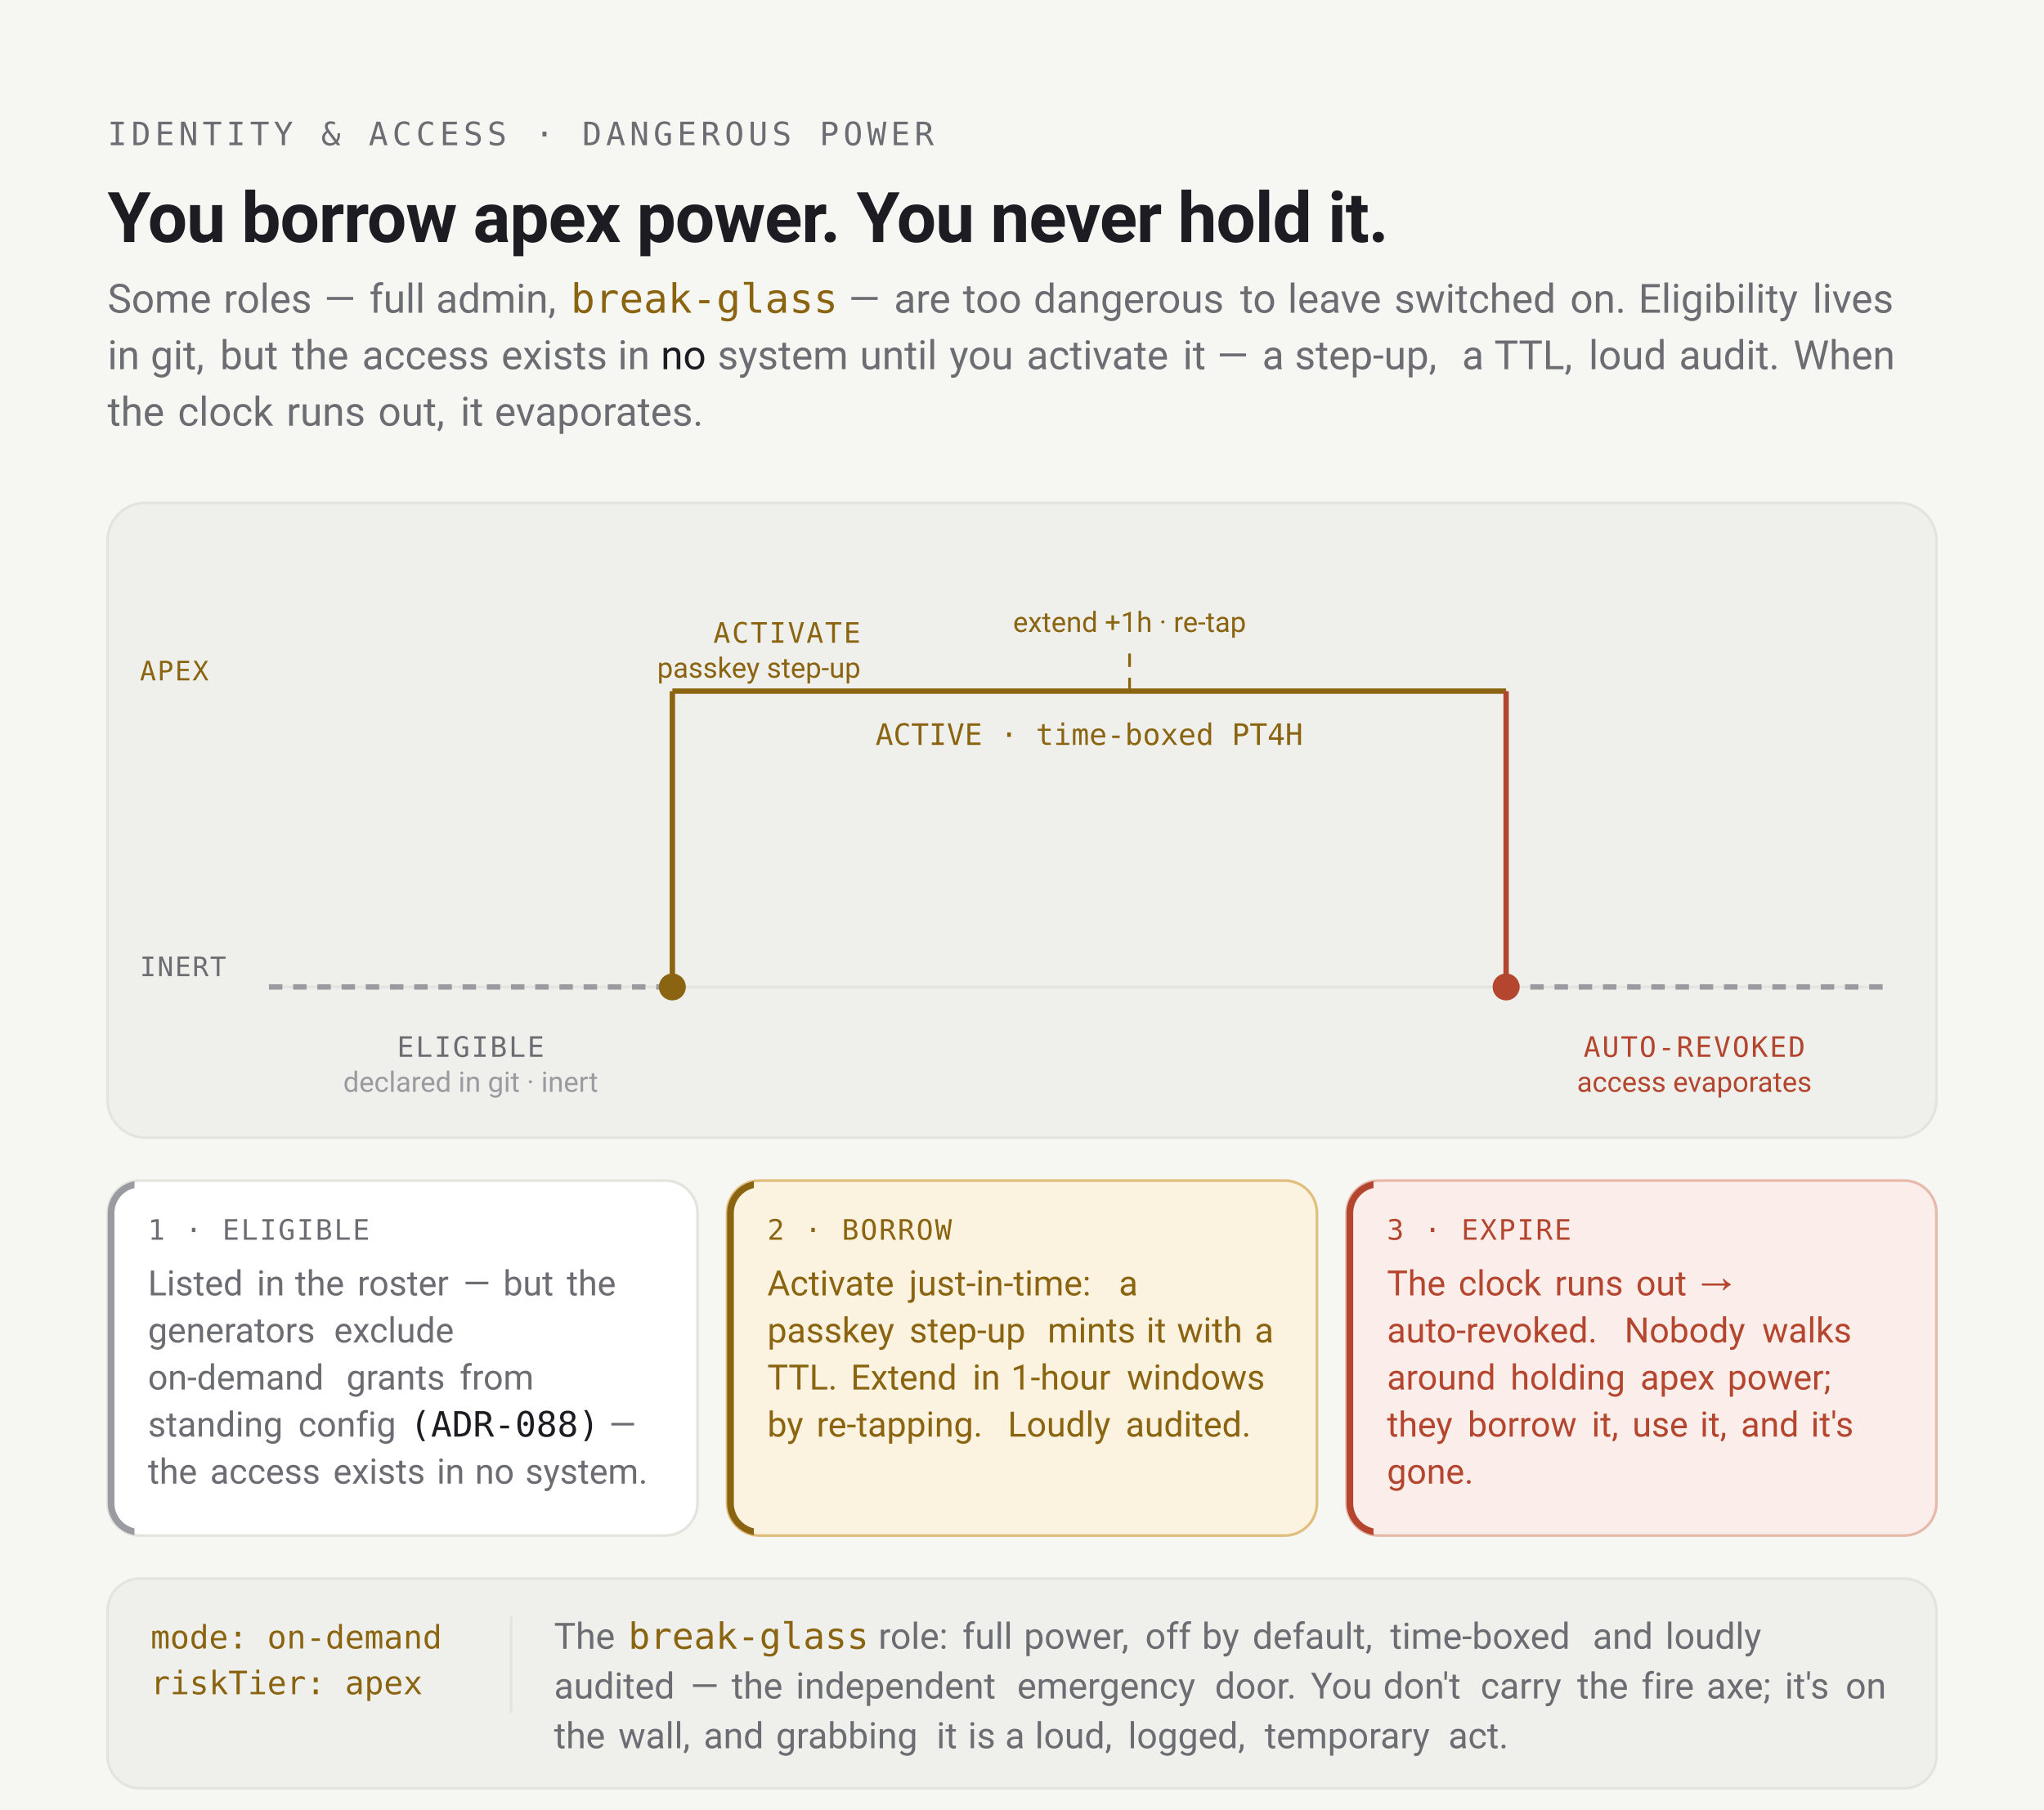
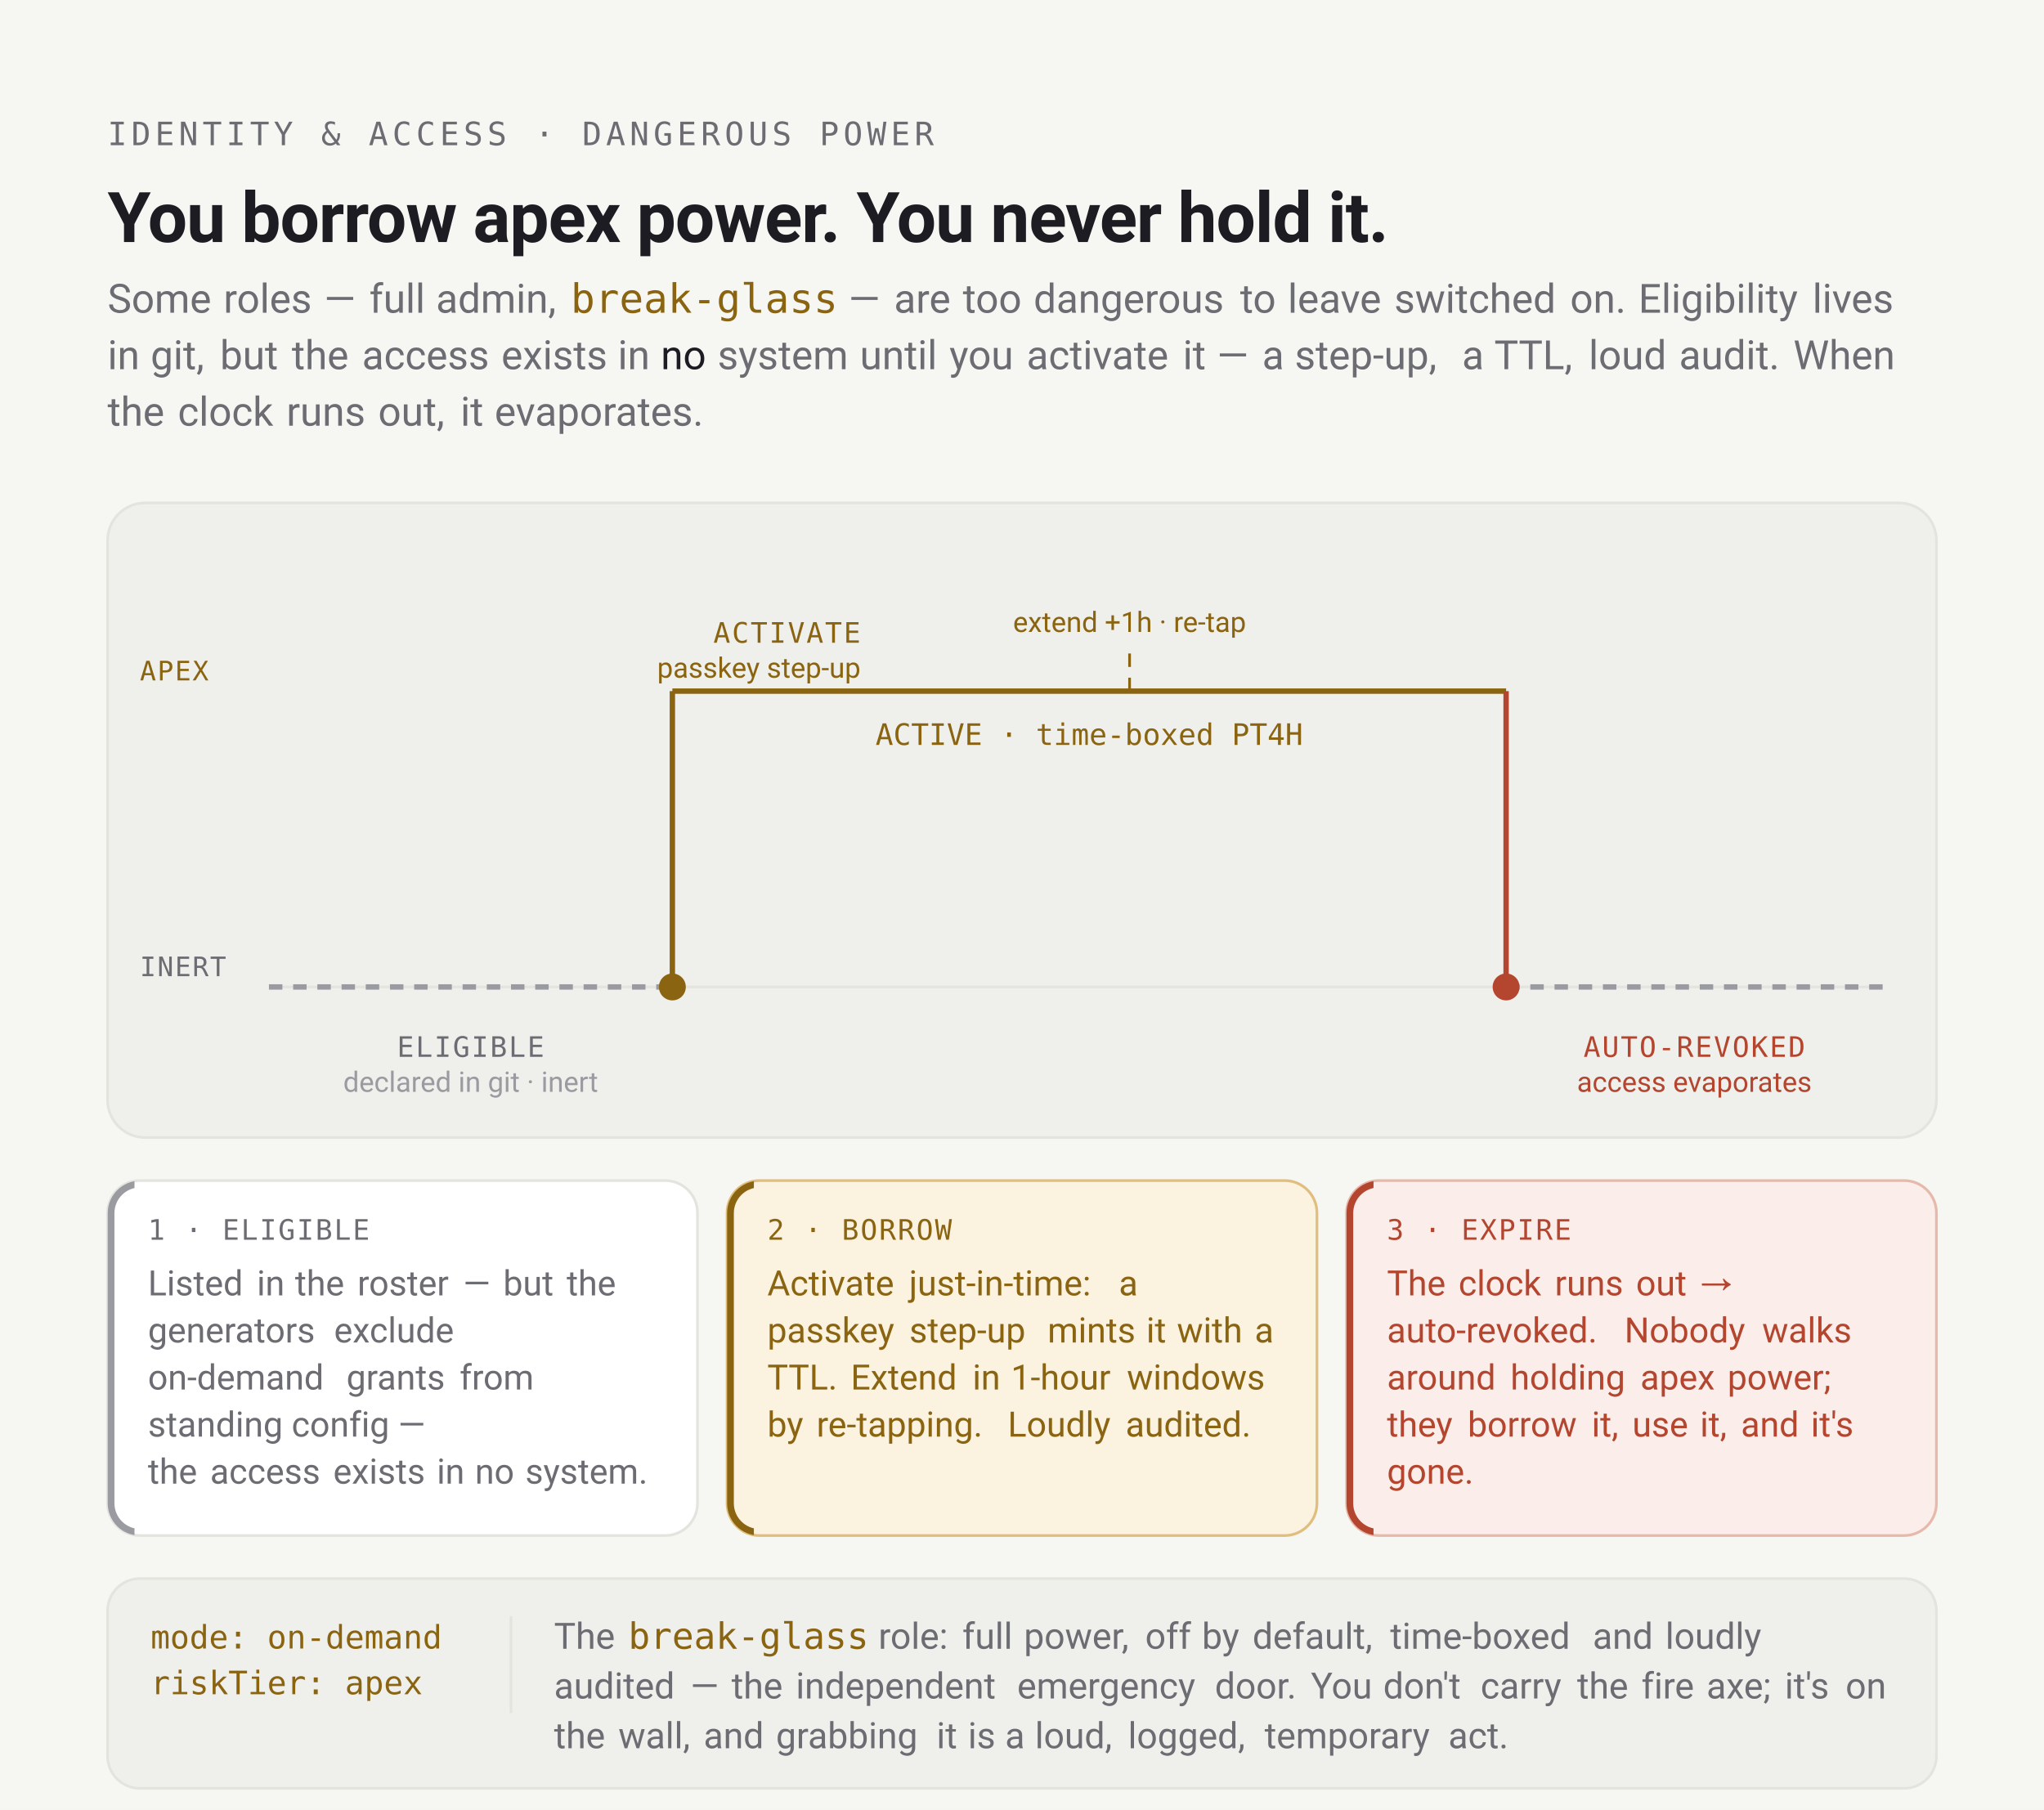
<svg xmlns="http://www.w3.org/2000/svg" viewBox="0 0 760 673" width="760" height="673" xml:space="preserve" font-family="system-ui,-apple-system,'Segoe UI',Roboto,Helvetica,Arial,sans-serif">
  <style>@media(prefers-color-scheme:dark){[fill="#f6f6f3"]{fill:#1b1b18}[stroke="#f6f6f3"]{stroke:#1b1b18}[fill="#6c6c73"]{fill:#898990}[stroke="#6c6c73"]{stroke:#898990}[fill="#1c1c22"]{fill:#dddde3}[stroke="#1c1c22"]{stroke:#dddde3}[fill="#8a6410"]{fill:#ecb02d}[stroke="#8a6410"]{stroke:#ecb02d}[fill="#efefec"]{fill:#1f1f1b}[stroke="#efefec"]{stroke:#1f1f1b}[fill="#e4e4df"]{fill:#252521}[stroke="#e4e4df"]{stroke:#252521}[fill="#9a9aa1"]{fill:#888890}[stroke="#9a9aa1"]{stroke:#888890}[fill="#b4462f"]{fill:#da7965}[stroke="#b4462f"]{stroke:#da7965}[fill="#ffffff"]{fill:#141414}[stroke="#ffffff"]{stroke:#141414}[fill="#fbf2df"]{fill:#554219}[stroke="#fbf2df"]{stroke:#554219}[fill="#e0be7e"]{fill:#e6c68a}[stroke="#e0be7e"]{stroke:#e6c68a}[fill="#fbeeea"]{fill:#512517}[stroke="#fbeeea"]{stroke:#512517}[fill="#e6b9ab"]{fill:#e0a28f}[stroke="#e6b9ab"]{stroke:#e0a28f}}</style>
  <style>@media(prefers-color-scheme:dark){.f_bg{fill:#15161c}.f_text{fill:#e6e6ea}.f_muted{fill:#9a9aa3}.f_dim{fill:#74747d}.f_amber{fill:#e0b050}}</style>
  <defs>
    <clipPath id="abar0">
      <rect x="39.0" y="438.0" width="11.0" height="134.0" />
    </clipPath>
    <clipPath id="abar1">
      <rect x="269.3" y="438.0" width="11.0" height="134.0" />
    </clipPath>
    <clipPath id="abar2">
      <rect x="499.7" y="438.0" width="11.0" height="134.0" />
    </clipPath>
  </defs>
  <rect x="0" y="0" width="760" height="673" class="f_bg" fill="#f6f6f3" />
  <text x="40" y="54" font-size="12" class="f_muted mono" fill="#6c6c73" font-family="ui-monospace,SFMono-Regular,Menlo,Consolas,monospace" letter-spacing="1.6px">IDENTITY &amp; ACCESS · DANGEROUS POWER</text>
  <text x="40" y="90" font-size="26" class="f_text" fill="#1c1c22" font-family="system-ui,-apple-system,'Segoe UI',Roboto,Helvetica,Arial,sans-serif" font-weight="600" letter-spacing="-0.3px">You borrow apex power. You never hold it.</text>
  <text y="116.3" font-size="15">
    <tspan x="40.0" class="f_muted" fill="#6c6c73" font-family="system-ui,-apple-system,'Segoe UI',Roboto,Helvetica,Arial,sans-serif">Some</tspan>
    <tspan x="83.1" class="f_muted" fill="#6c6c73" font-family="system-ui,-apple-system,'Segoe UI',Roboto,Helvetica,Arial,sans-serif">roles</tspan>
    <tspan x="120.5" class="f_muted" fill="#6c6c73" font-family="system-ui,-apple-system,'Segoe UI',Roboto,Helvetica,Arial,sans-serif">—</tspan>
    <tspan x="137.3" class="f_muted" fill="#6c6c73" font-family="system-ui,-apple-system,'Segoe UI',Roboto,Helvetica,Arial,sans-serif">full</tspan>
    <tspan x="162.1" class="f_muted" fill="#6c6c73" font-family="system-ui,-apple-system,'Segoe UI',Roboto,Helvetica,Arial,sans-serif">admin,</tspan>
    <tspan x="212.2" class="f_amber mono" fill="#8a6410" font-family="ui-monospace,SFMono-Regular,Menlo,Consolas,monospace">break-glass</tspan>
    <tspan x="315.5" class="f_muted" fill="#6c6c73" font-family="system-ui,-apple-system,'Segoe UI',Roboto,Helvetica,Arial,sans-serif">—</tspan>
    <tspan x="332.4" class="f_muted" fill="#6c6c73" font-family="system-ui,-apple-system,'Segoe UI',Roboto,Helvetica,Arial,sans-serif">are</tspan>
    <tspan x="358.0" class="f_muted" fill="#6c6c73" font-family="system-ui,-apple-system,'Segoe UI',Roboto,Helvetica,Arial,sans-serif">too</tspan>
    <tspan x="384.3" class="f_muted" fill="#6c6c73" font-family="system-ui,-apple-system,'Segoe UI',Roboto,Helvetica,Arial,sans-serif">dangerous</tspan>
    <tspan x="461.1" class="f_muted" fill="#6c6c73" font-family="system-ui,-apple-system,'Segoe UI',Roboto,Helvetica,Arial,sans-serif">to</tspan>
    <tspan x="478.8" class="f_muted" fill="#6c6c73" font-family="system-ui,-apple-system,'Segoe UI',Roboto,Helvetica,Arial,sans-serif">leave</tspan>
    <tspan x="518.4" class="f_muted" fill="#6c6c73" font-family="system-ui,-apple-system,'Segoe UI',Roboto,Helvetica,Arial,sans-serif">switched</tspan>
    <tspan x="583.8" class="f_muted" fill="#6c6c73" font-family="system-ui,-apple-system,'Segoe UI',Roboto,Helvetica,Arial,sans-serif">on.</tspan>
    <tspan x="609.2" class="f_muted" fill="#6c6c73" font-family="system-ui,-apple-system,'Segoe UI',Roboto,Helvetica,Arial,sans-serif">Eligibility</tspan>
    <tspan x="673.9" class="f_muted" fill="#6c6c73" font-family="system-ui,-apple-system,'Segoe UI',Roboto,Helvetica,Arial,sans-serif">lives</tspan>
  </text>
  <text y="137.3" font-size="15">
    <tspan x="40.0" class="f_muted" fill="#6c6c73" font-family="system-ui,-apple-system,'Segoe UI',Roboto,Helvetica,Arial,sans-serif">in</tspan>
    <tspan x="56.0" class="f_muted" fill="#6c6c73" font-family="system-ui,-apple-system,'Segoe UI',Roboto,Helvetica,Arial,sans-serif">git,</tspan>
    <tspan x="81.8" class="f_muted" fill="#6c6c73" font-family="system-ui,-apple-system,'Segoe UI',Roboto,Helvetica,Arial,sans-serif">but</tspan>
    <tspan x="108.5" class="f_muted" fill="#6c6c73" font-family="system-ui,-apple-system,'Segoe UI',Roboto,Helvetica,Arial,sans-serif">the</tspan>
    <tspan x="134.6" class="f_muted" fill="#6c6c73" font-family="system-ui,-apple-system,'Segoe UI',Roboto,Helvetica,Arial,sans-serif">access</tspan>
    <tspan x="186.4" class="f_muted" fill="#6c6c73" font-family="system-ui,-apple-system,'Segoe UI',Roboto,Helvetica,Arial,sans-serif">exists</tspan>
    <tspan x="229.7" class="f_muted" fill="#6c6c73" font-family="system-ui,-apple-system,'Segoe UI',Roboto,Helvetica,Arial,sans-serif">in</tspan>
    <tspan x="245.7" class="f_text" fill="#1c1c22" font-family="system-ui,-apple-system,'Segoe UI',Roboto,Helvetica,Arial,sans-serif">no</tspan>
    <tspan x="266.8" class="f_muted" fill="#6c6c73" font-family="system-ui,-apple-system,'Segoe UI',Roboto,Helvetica,Arial,sans-serif">system</tspan>
    <tspan x="319.7" class="f_muted" fill="#6c6c73" font-family="system-ui,-apple-system,'Segoe UI',Roboto,Helvetica,Arial,sans-serif">until</tspan>
    <tspan x="353.0" class="f_muted" fill="#6c6c73" font-family="system-ui,-apple-system,'Segoe UI',Roboto,Helvetica,Arial,sans-serif">you</tspan>
    <tspan x="381.7" class="f_muted" fill="#6c6c73" font-family="system-ui,-apple-system,'Segoe UI',Roboto,Helvetica,Arial,sans-serif">activate</tspan>
    <tspan x="439.8" class="f_muted" fill="#6c6c73" font-family="system-ui,-apple-system,'Segoe UI',Roboto,Helvetica,Arial,sans-serif">it</tspan>
    <tspan x="452.5" class="f_muted" fill="#6c6c73" font-family="system-ui,-apple-system,'Segoe UI',Roboto,Helvetica,Arial,sans-serif">—</tspan>
    <tspan x="469.3" class="f_muted" fill="#6c6c73" font-family="system-ui,-apple-system,'Segoe UI',Roboto,Helvetica,Arial,sans-serif">a</tspan>
    <tspan x="481.4" class="f_muted" fill="#6c6c73" font-family="system-ui,-apple-system,'Segoe UI',Roboto,Helvetica,Arial,sans-serif">step-up,</tspan>
    <tspan x="543.6" class="f_muted" fill="#6c6c73" font-family="system-ui,-apple-system,'Segoe UI',Roboto,Helvetica,Arial,sans-serif">a</tspan>
    <tspan x="555.6" class="f_muted" fill="#6c6c73" font-family="system-ui,-apple-system,'Segoe UI',Roboto,Helvetica,Arial,sans-serif">TTL,</tspan>
    <tspan x="590.7" class="f_muted" fill="#6c6c73" font-family="system-ui,-apple-system,'Segoe UI',Roboto,Helvetica,Arial,sans-serif">loud</tspan>
    <tspan x="624.3" class="f_muted" fill="#6c6c73" font-family="system-ui,-apple-system,'Segoe UI',Roboto,Helvetica,Arial,sans-serif">audit.</tspan>
    <tspan x="666.8" class="f_muted" fill="#6c6c73" font-family="system-ui,-apple-system,'Segoe UI',Roboto,Helvetica,Arial,sans-serif">When</tspan>
  </text>
  <text y="158.3" font-size="15">
    <tspan x="40.0" class="f_muted" fill="#6c6c73" font-family="system-ui,-apple-system,'Segoe UI',Roboto,Helvetica,Arial,sans-serif">the</tspan>
    <tspan x="66.1" class="f_muted" fill="#6c6c73" font-family="system-ui,-apple-system,'Segoe UI',Roboto,Helvetica,Arial,sans-serif">clock</tspan>
    <tspan x="106.5" class="f_muted" fill="#6c6c73" font-family="system-ui,-apple-system,'Segoe UI',Roboto,Helvetica,Arial,sans-serif">runs</tspan>
    <tspan x="140.6" class="f_muted" fill="#6c6c73" font-family="system-ui,-apple-system,'Segoe UI',Roboto,Helvetica,Arial,sans-serif">out,</tspan>
    <tspan x="171.2" class="f_muted" fill="#6c6c73" font-family="system-ui,-apple-system,'Segoe UI',Roboto,Helvetica,Arial,sans-serif">it</tspan>
    <tspan x="183.9" class="f_muted" fill="#6c6c73" font-family="system-ui,-apple-system,'Segoe UI',Roboto,Helvetica,Arial,sans-serif">evaporates.</tspan>
  </text>
  <rect x="40" y="187" width="680" height="236" rx="14" class="f_panelBg" fill="#efefec" stroke="#e4e4df" stroke-width="1" />
  <text x="52" y="253" font-size="10" class="f_amber mono" fill="#8a6410" font-family="ui-monospace,SFMono-Regular,Menlo,Consolas,monospace" letter-spacing="0.5px">APEX</text>
  <text x="52" y="363" font-size="10" class="f_muted mono" fill="#6c6c73" font-family="ui-monospace,SFMono-Regular,Menlo,Consolas,monospace" letter-spacing="0.5px">INERT</text>
  <line x1="100" y1="367" x2="700" y2="367" stroke="#e4e4df" stroke-width="1" />
  <line x1="100" y1="367" x2="250" y2="367" stroke="#9a9aa1" stroke-width="2" stroke-dasharray="5 4" />
  <line x1="250" y1="257" x2="250" y2="367" stroke="#8a6410" stroke-width="2" />
  <line x1="250" y1="257" x2="560" y2="257" stroke="#8a6410" stroke-width="2" />
  <line x1="420" y1="243" x2="420" y2="257" stroke="#8a6410" stroke-width="1" stroke-dasharray="5 4" />
  <line x1="560" y1="257" x2="560" y2="367" stroke="#b4462f" stroke-width="2" />
  <line x1="560" y1="367" x2="700" y2="367" stroke="#9a9aa1" stroke-width="2" stroke-dasharray="5 4" />
  <circle cx="250" cy="367" r="5" fill="#8a6410" class="f_amber" />
  <circle cx="560" cy="367" r="5" fill="#b4462f" class="f_red" />
  <text x="175" y="393" font-size="10.5" class="f_muted mono" fill="#6c6c73" font-family="ui-monospace,SFMono-Regular,Menlo,Consolas,monospace" letter-spacing="0.6px" text-anchor="middle">ELIGIBLE</text>
  <text x="175" y="406" font-size="10.5" class="f_dim" fill="#9a9aa1" font-family="system-ui,-apple-system,'Segoe UI',Roboto,Helvetica,Arial,sans-serif" text-anchor="middle">declared in git · inert</text>
  <text x="320" y="239" font-size="10.5" class="f_amber mono" fill="#8a6410" font-family="ui-monospace,SFMono-Regular,Menlo,Consolas,monospace" letter-spacing="0.6px" text-anchor="end">ACTIVATE</text>
  <text x="320" y="252" font-size="10.5" class="f_amber" fill="#8a6410" font-family="system-ui,-apple-system,'Segoe UI',Roboto,Helvetica,Arial,sans-serif" text-anchor="end">passkey step-up</text>
  <text x="405" y="277" font-size="11" class="f_amber mono" fill="#8a6410" font-family="ui-monospace,SFMono-Regular,Menlo,Consolas,monospace" text-anchor="middle">ACTIVE · time-boxed PT4H</text>
  <text x="420" y="235" font-size="10.5" class="f_amber" fill="#8a6410" font-family="system-ui,-apple-system,'Segoe UI',Roboto,Helvetica,Arial,sans-serif" text-anchor="middle">extend +1h · re-tap</text>
  <text x="630" y="393" font-size="10.5" class="f_red mono" fill="#b4462f" font-family="ui-monospace,SFMono-Regular,Menlo,Consolas,monospace" letter-spacing="0.6px" text-anchor="middle">AUTO-REVOKED</text>
  <text x="630" y="406" font-size="10.5" class="f_red" fill="#b4462f" font-family="system-ui,-apple-system,'Segoe UI',Roboto,Helvetica,Arial,sans-serif" text-anchor="middle">access evaporates</text>
  <clipPath id="c0">
    <rect x="40" y="439" width="219.333" height="132" rx="12" />
  </clipPath>
  <rect x="40" y="439" width="219.333" height="132" rx="12" class="f_card" fill="#ffffff" stroke="#e4e4df" stroke-width="1" />
  <g clip-path="url(#c0)">
    <rect x="41.3" y="440.3" width="216.8" height="129.5" rx="10.8" fill="none" stroke="#9a9aa1" stroke-width="2.5" clip-path="url(#abar0)" />
  </g>
  <text x="55" y="461" font-size="10.5" class="f_muted mono" fill="#6c6c73" font-family="ui-monospace,SFMono-Regular,Menlo,Consolas,monospace" letter-spacing="0.6px">1 · ELIGIBLE</text>
  <text y="481.7" font-size="13">
    <tspan x="55.0" class="f_muted" fill="#6c6c73" font-family="system-ui,-apple-system,'Segoe UI',Roboto,Helvetica,Arial,sans-serif">Listed</tspan>
    <tspan x="95.5" class="f_muted" fill="#6c6c73" font-family="system-ui,-apple-system,'Segoe UI',Roboto,Helvetica,Arial,sans-serif">in</tspan>
    <tspan x="109.7" class="f_muted" fill="#6c6c73" font-family="system-ui,-apple-system,'Segoe UI',Roboto,Helvetica,Arial,sans-serif">the</tspan>
    <tspan x="132.9" class="f_muted" fill="#6c6c73" font-family="system-ui,-apple-system,'Segoe UI',Roboto,Helvetica,Arial,sans-serif">roster</tspan>
    <tspan x="172.2" class="f_muted" fill="#6c6c73" font-family="system-ui,-apple-system,'Segoe UI',Roboto,Helvetica,Arial,sans-serif">—</tspan>
    <tspan x="187.1" class="f_muted" fill="#6c6c73" font-family="system-ui,-apple-system,'Segoe UI',Roboto,Helvetica,Arial,sans-serif">but</tspan>
    <tspan x="210.7" class="f_muted" fill="#6c6c73" font-family="system-ui,-apple-system,'Segoe UI',Roboto,Helvetica,Arial,sans-serif">the</tspan>
  </text>
  <text y="499.2" font-size="13">
    <tspan x="55.0" class="f_muted" fill="#6c6c73" font-family="system-ui,-apple-system,'Segoe UI',Roboto,Helvetica,Arial,sans-serif">generators</tspan>
    <tspan x="124.2" class="f_muted" fill="#6c6c73" font-family="system-ui,-apple-system,'Segoe UI',Roboto,Helvetica,Arial,sans-serif">exclude</tspan>
  </text>
  <text y="516.7" font-size="13">
    <tspan x="55.0" class="f_muted" fill="#6c6c73" font-family="system-ui,-apple-system,'Segoe UI',Roboto,Helvetica,Arial,sans-serif">on-demand</tspan>
    <tspan x="128.8" class="f_muted" fill="#6c6c73" font-family="system-ui,-apple-system,'Segoe UI',Roboto,Helvetica,Arial,sans-serif">grants</tspan>
    <tspan x="170.9" class="f_muted" fill="#6c6c73" font-family="system-ui,-apple-system,'Segoe UI',Roboto,Helvetica,Arial,sans-serif">from</tspan>
  </text>
  <text y="534.2" font-size="13">
-     <tspan x="55.0" class="f_muted" fill="#6c6c73" font-family="system-ui,-apple-system,'Segoe UI',Roboto,Helvetica,Arial,sans-serif">standing</tspan>
-     <tspan x="110.9" class="f_muted" fill="#6c6c73" font-family="system-ui,-apple-system,'Segoe UI',Roboto,Helvetica,Arial,sans-serif">config</tspan>
-     <tspan x="152.4" class="f_text mono" fill="#1c1c22" font-family="ui-monospace,SFMono-Regular,Menlo,Consolas,monospace">(ADR-088)</tspan>
-     <tspan x="226.4" class="f_muted" fill="#6c6c73" font-family="system-ui,-apple-system,'Segoe UI',Roboto,Helvetica,Arial,sans-serif">—</tspan>
+     <tspan x="55.0" class="f_muted" fill="#6c6c73" font-family="system-ui,-apple-system,'Segoe UI',Roboto,Helvetica,Arial,sans-serif">standing config —</tspan>
  </text>
  <text y="551.7" font-size="13">
    <tspan x="55.0" class="f_muted" fill="#6c6c73" font-family="system-ui,-apple-system,'Segoe UI',Roboto,Helvetica,Arial,sans-serif">the</tspan>
    <tspan x="78.1" class="f_muted" fill="#6c6c73" font-family="system-ui,-apple-system,'Segoe UI',Roboto,Helvetica,Arial,sans-serif">access</tspan>
    <tspan x="123.9" class="f_muted" fill="#6c6c73" font-family="system-ui,-apple-system,'Segoe UI',Roboto,Helvetica,Arial,sans-serif">exists</tspan>
    <tspan x="162.4" class="f_muted" fill="#6c6c73" font-family="system-ui,-apple-system,'Segoe UI',Roboto,Helvetica,Arial,sans-serif">in</tspan>
    <tspan x="176.6" class="f_muted" fill="#6c6c73" font-family="system-ui,-apple-system,'Segoe UI',Roboto,Helvetica,Arial,sans-serif">no</tspan>
    <tspan x="195.3" class="f_muted" fill="#6c6c73" font-family="system-ui,-apple-system,'Segoe UI',Roboto,Helvetica,Arial,sans-serif">system.</tspan>
  </text>
  <clipPath id="c1">
    <rect x="270.333" y="439" width="219.333" height="132" rx="12" />
  </clipPath>
  <rect x="270.333" y="439" width="219.333" height="132" rx="12" class="f_amberBg" fill="#fbf2df" stroke="#e0be7e" stroke-width="1" />
  <g clip-path="url(#c1)">
    <rect x="271.6" y="440.3" width="216.8" height="129.5" rx="10.8" fill="none" stroke="#8a6410" stroke-width="2.5" clip-path="url(#abar1)" />
  </g>
  <text x="285.333" y="461" font-size="10.5" class="f_amber mono" fill="#8a6410" font-family="ui-monospace,SFMono-Regular,Menlo,Consolas,monospace" letter-spacing="0.6px">2 · BORROW</text>
  <text y="481.7" font-size="13">
    <tspan x="285.3" class="f_amber" fill="#8a6410" font-family="system-ui,-apple-system,'Segoe UI',Roboto,Helvetica,Arial,sans-serif">Activate</tspan>
    <tspan x="338.0" class="f_amber" fill="#8a6410" font-family="system-ui,-apple-system,'Segoe UI',Roboto,Helvetica,Arial,sans-serif">just-in-time:</tspan>
    <tspan x="416.0" class="f_amber" fill="#8a6410" font-family="system-ui,-apple-system,'Segoe UI',Roboto,Helvetica,Arial,sans-serif">a</tspan>
  </text>
  <text y="499.2" font-size="13">
    <tspan x="285.3" class="f_amber" fill="#8a6410" font-family="system-ui,-apple-system,'Segoe UI',Roboto,Helvetica,Arial,sans-serif">passkey</tspan>
    <tspan x="338.1" class="f_amber" fill="#8a6410" font-family="system-ui,-apple-system,'Segoe UI',Roboto,Helvetica,Arial,sans-serif">step-up</tspan>
    <tspan x="389.5" class="f_amber" fill="#8a6410" font-family="system-ui,-apple-system,'Segoe UI',Roboto,Helvetica,Arial,sans-serif">mints</tspan>
    <tspan x="426.2" class="f_amber" fill="#8a6410" font-family="system-ui,-apple-system,'Segoe UI',Roboto,Helvetica,Arial,sans-serif">it</tspan>
    <tspan x="437.6" class="f_amber" fill="#8a6410" font-family="system-ui,-apple-system,'Segoe UI',Roboto,Helvetica,Arial,sans-serif">with</tspan>
    <tspan x="466.5" class="f_amber" fill="#8a6410" font-family="system-ui,-apple-system,'Segoe UI',Roboto,Helvetica,Arial,sans-serif">a</tspan>
  </text>
  <text y="516.7" font-size="13">
    <tspan x="285.3" class="f_amber" fill="#8a6410" font-family="system-ui,-apple-system,'Segoe UI',Roboto,Helvetica,Arial,sans-serif">TTL.</tspan>
    <tspan x="316.3" class="f_amber" fill="#8a6410" font-family="system-ui,-apple-system,'Segoe UI',Roboto,Helvetica,Arial,sans-serif">Extend</tspan>
    <tspan x="361.6" class="f_amber" fill="#8a6410" font-family="system-ui,-apple-system,'Segoe UI',Roboto,Helvetica,Arial,sans-serif">in</tspan>
    <tspan x="375.9" class="f_amber" fill="#8a6410" font-family="system-ui,-apple-system,'Segoe UI',Roboto,Helvetica,Arial,sans-serif">1-hour</tspan>
    <tspan x="419.0" class="f_amber" fill="#8a6410" font-family="system-ui,-apple-system,'Segoe UI',Roboto,Helvetica,Arial,sans-serif">windows</tspan>
  </text>
  <text y="534.2" font-size="13">
    <tspan x="285.3" class="f_amber" fill="#8a6410" font-family="system-ui,-apple-system,'Segoe UI',Roboto,Helvetica,Arial,sans-serif">by</tspan>
    <tspan x="303.6" class="f_amber" fill="#8a6410" font-family="system-ui,-apple-system,'Segoe UI',Roboto,Helvetica,Arial,sans-serif">re-tapping.</tspan>
    <tspan x="374.7" class="f_amber" fill="#8a6410" font-family="system-ui,-apple-system,'Segoe UI',Roboto,Helvetica,Arial,sans-serif">Loudly</tspan>
    <tspan x="418.5" class="f_amber" fill="#8a6410" font-family="system-ui,-apple-system,'Segoe UI',Roboto,Helvetica,Arial,sans-serif">audited.</tspan>
  </text>
  <clipPath id="c2">
    <rect x="500.667" y="439" width="219.333" height="132" rx="12" />
  </clipPath>
  <rect x="500.667" y="439" width="219.333" height="132" rx="12" class="f_redBg" fill="#fbeeea" stroke="#e6b9ab" stroke-width="1" />
  <g clip-path="url(#c2)">
    <rect x="501.9" y="440.3" width="216.8" height="129.5" rx="10.8" fill="none" stroke="#b4462f" stroke-width="2.5" clip-path="url(#abar2)" />
  </g>
  <text x="515.667" y="461" font-size="10.5" class="f_red mono" fill="#b4462f" font-family="ui-monospace,SFMono-Regular,Menlo,Consolas,monospace" letter-spacing="0.6px">3 · EXPIRE</text>
  <text y="481.7" font-size="13">
    <tspan x="515.7" class="f_red" fill="#b4462f" font-family="system-ui,-apple-system,'Segoe UI',Roboto,Helvetica,Arial,sans-serif">The</tspan>
    <tspan x="542.3" class="f_red" fill="#b4462f" font-family="system-ui,-apple-system,'Segoe UI',Roboto,Helvetica,Arial,sans-serif">clock</tspan>
    <tspan x="578.1" class="f_red" fill="#b4462f" font-family="system-ui,-apple-system,'Segoe UI',Roboto,Helvetica,Arial,sans-serif">runs</tspan>
    <tspan x="608.3" class="f_red" fill="#b4462f" font-family="system-ui,-apple-system,'Segoe UI',Roboto,Helvetica,Arial,sans-serif">out</tspan>
    <tspan x="631.7" class="f_red" fill="#b4462f" font-family="system-ui,-apple-system,'Segoe UI',Roboto,Helvetica,Arial,sans-serif">→</tspan>
  </text>
  <text y="499.2" font-size="13">
    <tspan x="515.7" class="f_red" fill="#b4462f" font-family="system-ui,-apple-system,'Segoe UI',Roboto,Helvetica,Arial,sans-serif">auto-revoked.</tspan>
    <tspan x="604.0" class="f_red" fill="#b4462f" font-family="system-ui,-apple-system,'Segoe UI',Roboto,Helvetica,Arial,sans-serif">Nobody</tspan>
    <tspan x="655.2" class="f_red" fill="#b4462f" font-family="system-ui,-apple-system,'Segoe UI',Roboto,Helvetica,Arial,sans-serif">walks</tspan>
  </text>
  <text y="516.7" font-size="13">
    <tspan x="515.7" class="f_red" fill="#b4462f" font-family="system-ui,-apple-system,'Segoe UI',Roboto,Helvetica,Arial,sans-serif">around</tspan>
    <tspan x="561.6" class="f_red" fill="#b4462f" font-family="system-ui,-apple-system,'Segoe UI',Roboto,Helvetica,Arial,sans-serif">holding</tspan>
    <tspan x="609.9" class="f_red" fill="#b4462f" font-family="system-ui,-apple-system,'Segoe UI',Roboto,Helvetica,Arial,sans-serif">apex</tspan>
    <tspan x="642.3" class="f_red" fill="#b4462f" font-family="system-ui,-apple-system,'Segoe UI',Roboto,Helvetica,Arial,sans-serif">power;</tspan>
  </text>
  <text y="534.2" font-size="13">
    <tspan x="515.7" class="f_red" fill="#b4462f" font-family="system-ui,-apple-system,'Segoe UI',Roboto,Helvetica,Arial,sans-serif">they</tspan>
    <tspan x="545.7" class="f_red" fill="#b4462f" font-family="system-ui,-apple-system,'Segoe UI',Roboto,Helvetica,Arial,sans-serif">borrow</tspan>
    <tspan x="591.8" class="f_red" fill="#b4462f" font-family="system-ui,-apple-system,'Segoe UI',Roboto,Helvetica,Arial,sans-serif">it,</tspan>
    <tspan x="606.9" class="f_red" fill="#b4462f" font-family="system-ui,-apple-system,'Segoe UI',Roboto,Helvetica,Arial,sans-serif">use</tspan>
    <tspan x="632.1" class="f_red" fill="#b4462f" font-family="system-ui,-apple-system,'Segoe UI',Roboto,Helvetica,Arial,sans-serif">it,</tspan>
    <tspan x="647.3" class="f_red" fill="#b4462f" font-family="system-ui,-apple-system,'Segoe UI',Roboto,Helvetica,Arial,sans-serif">and</tspan>
    <tspan x="673.3" class="f_red" fill="#b4462f" font-family="system-ui,-apple-system,'Segoe UI',Roboto,Helvetica,Arial,sans-serif">it's</tspan>
  </text>
  <text y="551.7" font-size="13">
    <tspan x="515.7" class="f_red" fill="#b4462f" font-family="system-ui,-apple-system,'Segoe UI',Roboto,Helvetica,Arial,sans-serif">gone.</tspan>
  </text>
  <rect x="40" y="587" width="680" height="78" rx="12" class="f_panelBg" fill="#efefec" stroke="#e4e4df" stroke-width="1" />
  <text x="56" y="613" font-size="12" class="f_amber mono" fill="#8a6410" font-family="ui-monospace,SFMono-Regular,Menlo,Consolas,monospace">mode: on-demand</text>
  <text x="56" y="630" font-size="12" class="f_amber mono" fill="#8a6410" font-family="ui-monospace,SFMono-Regular,Menlo,Consolas,monospace">riskTier: apex</text>
  <line x1="190" y1="601" x2="190" y2="637" stroke="#e4e4df" stroke-width="1" />
  <text y="613.1" font-size="13.5">
    <tspan x="206.0" class="f_muted" fill="#6c6c73" font-family="system-ui,-apple-system,'Segoe UI',Roboto,Helvetica,Arial,sans-serif">The</tspan>
    <tspan x="233.6" class="f_amber mono" fill="#8a6410" font-family="ui-monospace,SFMono-Regular,Menlo,Consolas,monospace">break-glass</tspan>
    <tspan x="326.6" class="f_muted" fill="#6c6c73" font-family="system-ui,-apple-system,'Segoe UI',Roboto,Helvetica,Arial,sans-serif">role:</tspan>
    <tspan x="357.8" class="f_muted" fill="#6c6c73" font-family="system-ui,-apple-system,'Segoe UI',Roboto,Helvetica,Arial,sans-serif">full</tspan>
    <tspan x="380.7" class="f_muted" fill="#6c6c73" font-family="system-ui,-apple-system,'Segoe UI',Roboto,Helvetica,Arial,sans-serif">power,</tspan>
    <tspan x="425.8" class="f_muted" fill="#6c6c73" font-family="system-ui,-apple-system,'Segoe UI',Roboto,Helvetica,Arial,sans-serif">off</tspan>
    <tspan x="446.9" class="f_muted" fill="#6c6c73" font-family="system-ui,-apple-system,'Segoe UI',Roboto,Helvetica,Arial,sans-serif">by</tspan>
    <tspan x="465.7" class="f_muted" fill="#6c6c73" font-family="system-ui,-apple-system,'Segoe UI',Roboto,Helvetica,Arial,sans-serif">default,</tspan>
    <tspan x="516.9" class="f_muted" fill="#6c6c73" font-family="system-ui,-apple-system,'Segoe UI',Roboto,Helvetica,Arial,sans-serif">time-boxed</tspan>
    <tspan x="592.2" class="f_muted" fill="#6c6c73" font-family="system-ui,-apple-system,'Segoe UI',Roboto,Helvetica,Arial,sans-serif">and</tspan>
    <tspan x="619.2" class="f_muted" fill="#6c6c73" font-family="system-ui,-apple-system,'Segoe UI',Roboto,Helvetica,Arial,sans-serif">loudly</tspan>
  </text>
  <text y="631.6" font-size="13.5">
    <tspan x="206.0" class="f_muted" fill="#6c6c73" font-family="system-ui,-apple-system,'Segoe UI',Roboto,Helvetica,Arial,sans-serif">audited</tspan>
    <tspan x="256.7" class="f_muted" fill="#6c6c73" font-family="system-ui,-apple-system,'Segoe UI',Roboto,Helvetica,Arial,sans-serif">—</tspan>
    <tspan x="272.0" class="f_muted" fill="#6c6c73" font-family="system-ui,-apple-system,'Segoe UI',Roboto,Helvetica,Arial,sans-serif">the</tspan>
    <tspan x="295.9" class="f_muted" fill="#6c6c73" font-family="system-ui,-apple-system,'Segoe UI',Roboto,Helvetica,Arial,sans-serif">independent</tspan>
    <tspan x="378.2" class="f_muted" fill="#6c6c73" font-family="system-ui,-apple-system,'Segoe UI',Roboto,Helvetica,Arial,sans-serif">emergency</tspan>
    <tspan x="451.7" class="f_muted" fill="#6c6c73" font-family="system-ui,-apple-system,'Segoe UI',Roboto,Helvetica,Arial,sans-serif">door.</tspan>
    <tspan x="487.4" class="f_muted" fill="#6c6c73" font-family="system-ui,-apple-system,'Segoe UI',Roboto,Helvetica,Arial,sans-serif">You</tspan>
    <tspan x="514.3" class="f_muted" fill="#6c6c73" font-family="system-ui,-apple-system,'Segoe UI',Roboto,Helvetica,Arial,sans-serif">don't</tspan>
    <tspan x="550.5" class="f_muted" fill="#6c6c73" font-family="system-ui,-apple-system,'Segoe UI',Roboto,Helvetica,Arial,sans-serif">carry</tspan>
    <tspan x="586.4" class="f_muted" fill="#6c6c73" font-family="system-ui,-apple-system,'Segoe UI',Roboto,Helvetica,Arial,sans-serif">the</tspan>
    <tspan x="610.3" class="f_muted" fill="#6c6c73" font-family="system-ui,-apple-system,'Segoe UI',Roboto,Helvetica,Arial,sans-serif">fire</tspan>
    <tspan x="634.5" class="f_muted" fill="#6c6c73" font-family="system-ui,-apple-system,'Segoe UI',Roboto,Helvetica,Arial,sans-serif">axe;</tspan>
    <tspan x="663.6" class="f_muted" fill="#6c6c73" font-family="system-ui,-apple-system,'Segoe UI',Roboto,Helvetica,Arial,sans-serif">it's</tspan>
    <tspan x="686.2" class="f_muted" fill="#6c6c73" font-family="system-ui,-apple-system,'Segoe UI',Roboto,Helvetica,Arial,sans-serif">on</tspan>
  </text>
  <text y="650.1" font-size="13.5">
    <tspan x="206.0" class="f_muted" fill="#6c6c73" font-family="system-ui,-apple-system,'Segoe UI',Roboto,Helvetica,Arial,sans-serif">the</tspan>
    <tspan x="229.9" class="f_muted" fill="#6c6c73" font-family="system-ui,-apple-system,'Segoe UI',Roboto,Helvetica,Arial,sans-serif">wall,</tspan>
    <tspan x="261.6" class="f_muted" fill="#6c6c73" font-family="system-ui,-apple-system,'Segoe UI',Roboto,Helvetica,Arial,sans-serif">and</tspan>
    <tspan x="288.5" class="f_muted" fill="#6c6c73" font-family="system-ui,-apple-system,'Segoe UI',Roboto,Helvetica,Arial,sans-serif">grabbing</tspan>
    <tspan x="348.2" class="f_muted" fill="#6c6c73" font-family="system-ui,-apple-system,'Segoe UI',Roboto,Helvetica,Arial,sans-serif">it</tspan>
    <tspan x="359.9" class="f_muted" fill="#6c6c73" font-family="system-ui,-apple-system,'Segoe UI',Roboto,Helvetica,Arial,sans-serif">is</tspan>
    <tspan x="373.7" class="f_muted" fill="#6c6c73" font-family="system-ui,-apple-system,'Segoe UI',Roboto,Helvetica,Arial,sans-serif">a</tspan>
    <tspan x="384.8" class="f_muted" fill="#6c6c73" font-family="system-ui,-apple-system,'Segoe UI',Roboto,Helvetica,Arial,sans-serif">loud,</tspan>
    <tspan x="419.4" class="f_muted" fill="#6c6c73" font-family="system-ui,-apple-system,'Segoe UI',Roboto,Helvetica,Arial,sans-serif">logged,</tspan>
    <tspan x="470.2" class="f_muted" fill="#6c6c73" font-family="system-ui,-apple-system,'Segoe UI',Roboto,Helvetica,Arial,sans-serif">temporary</tspan>
    <tspan x="538.5" class="f_muted" fill="#6c6c73" font-family="system-ui,-apple-system,'Segoe UI',Roboto,Helvetica,Arial,sans-serif">act.</tspan>
  </text>
</svg>
